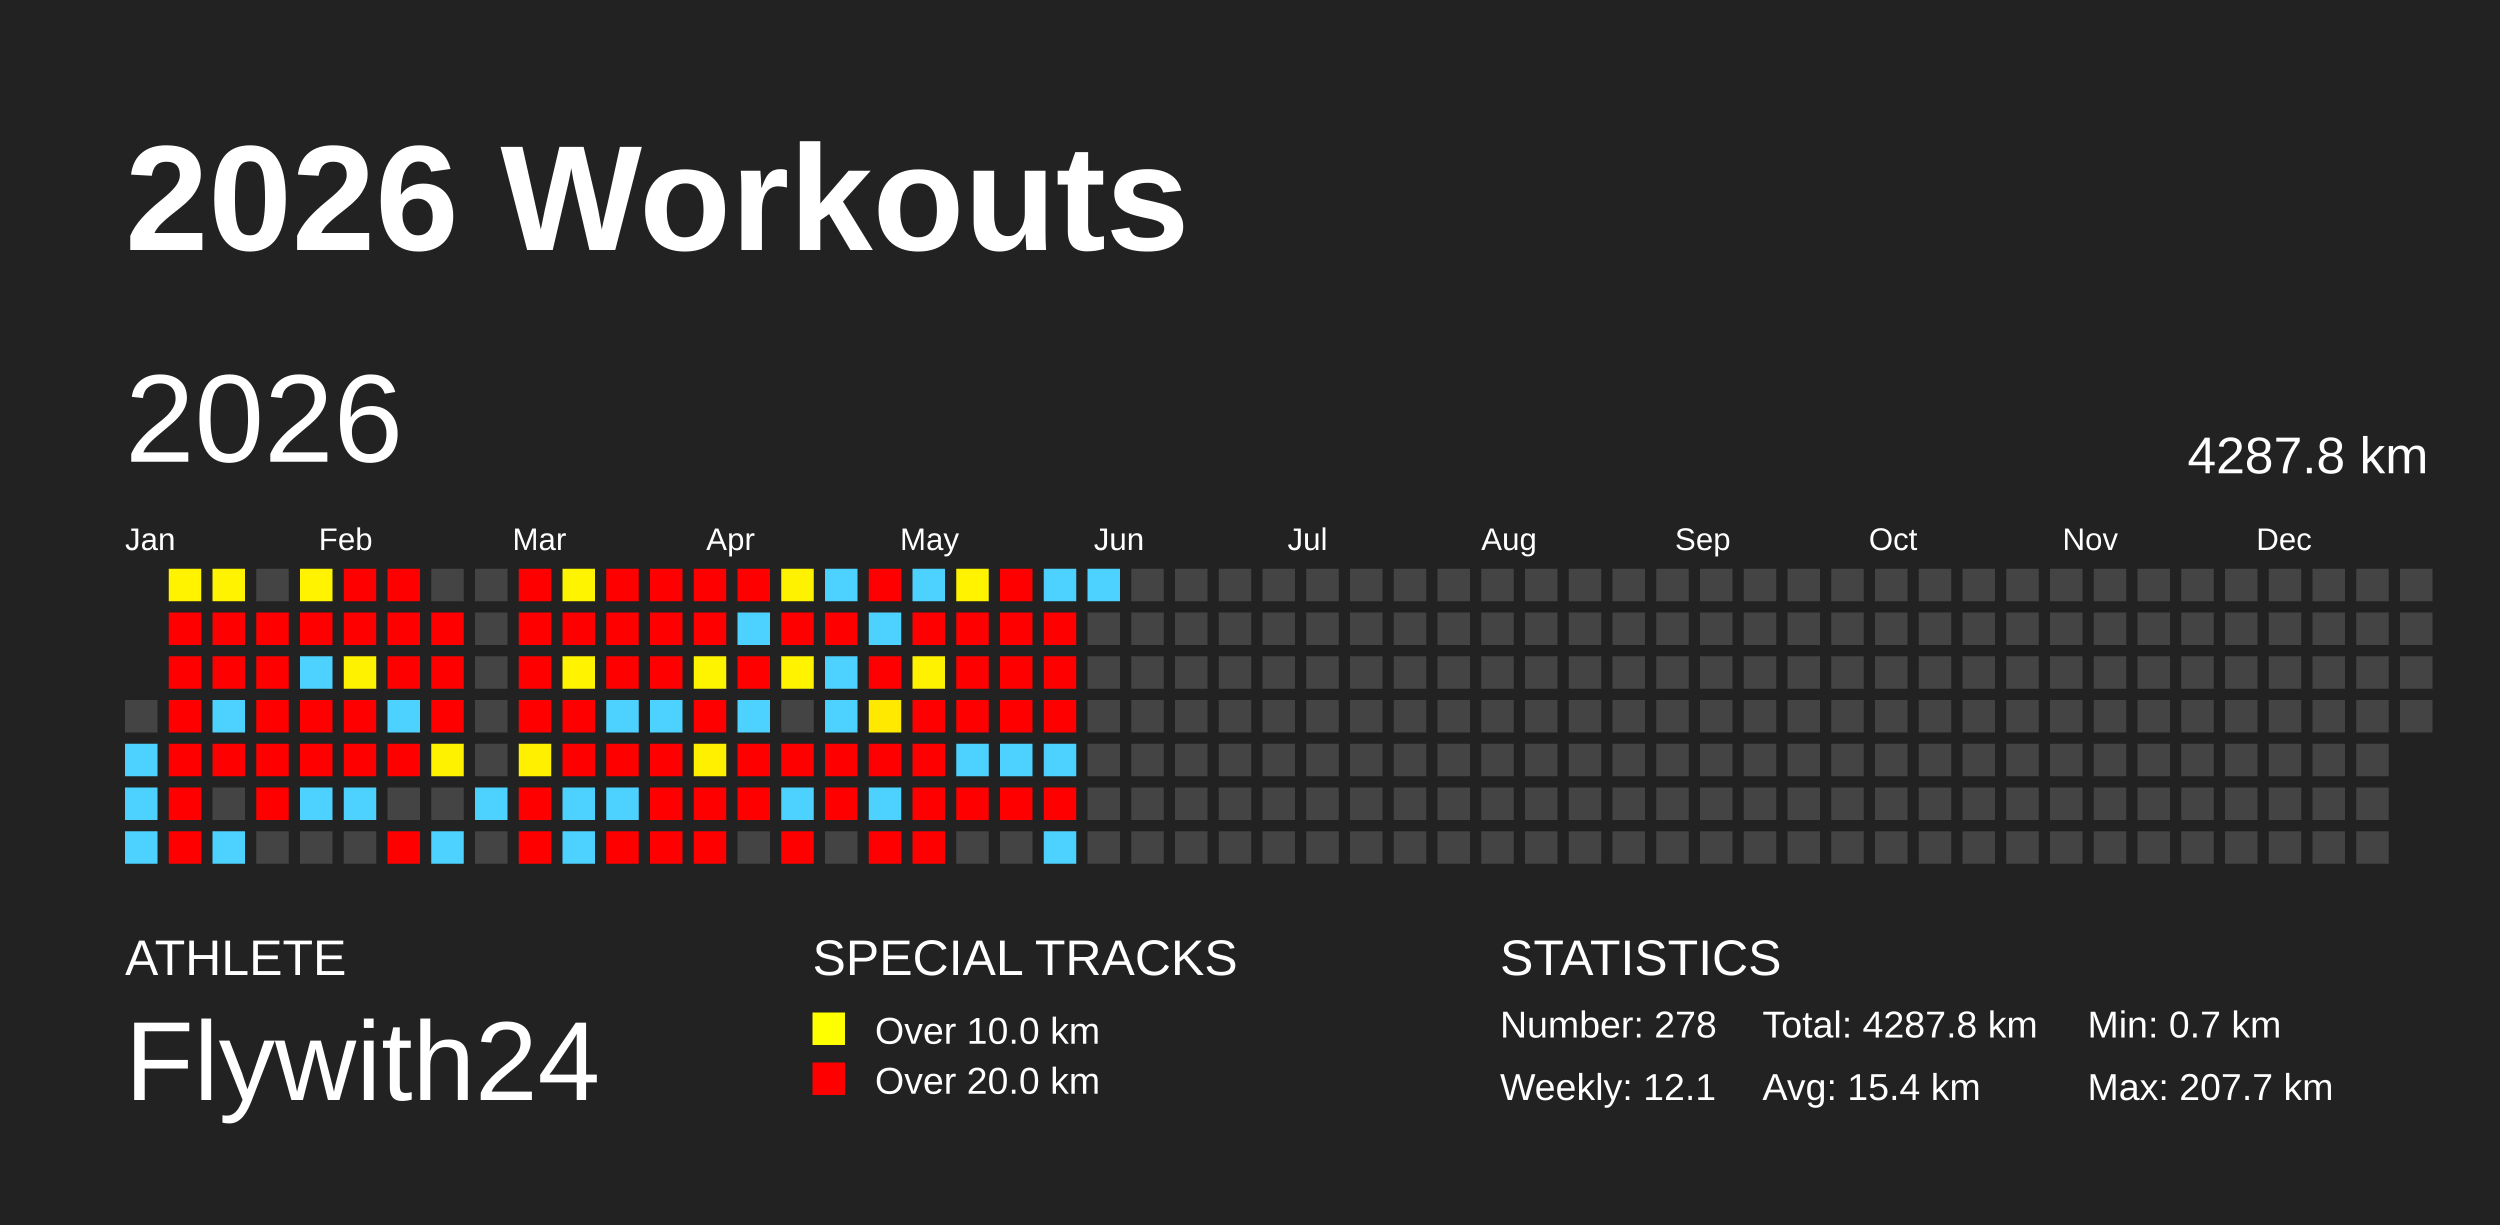
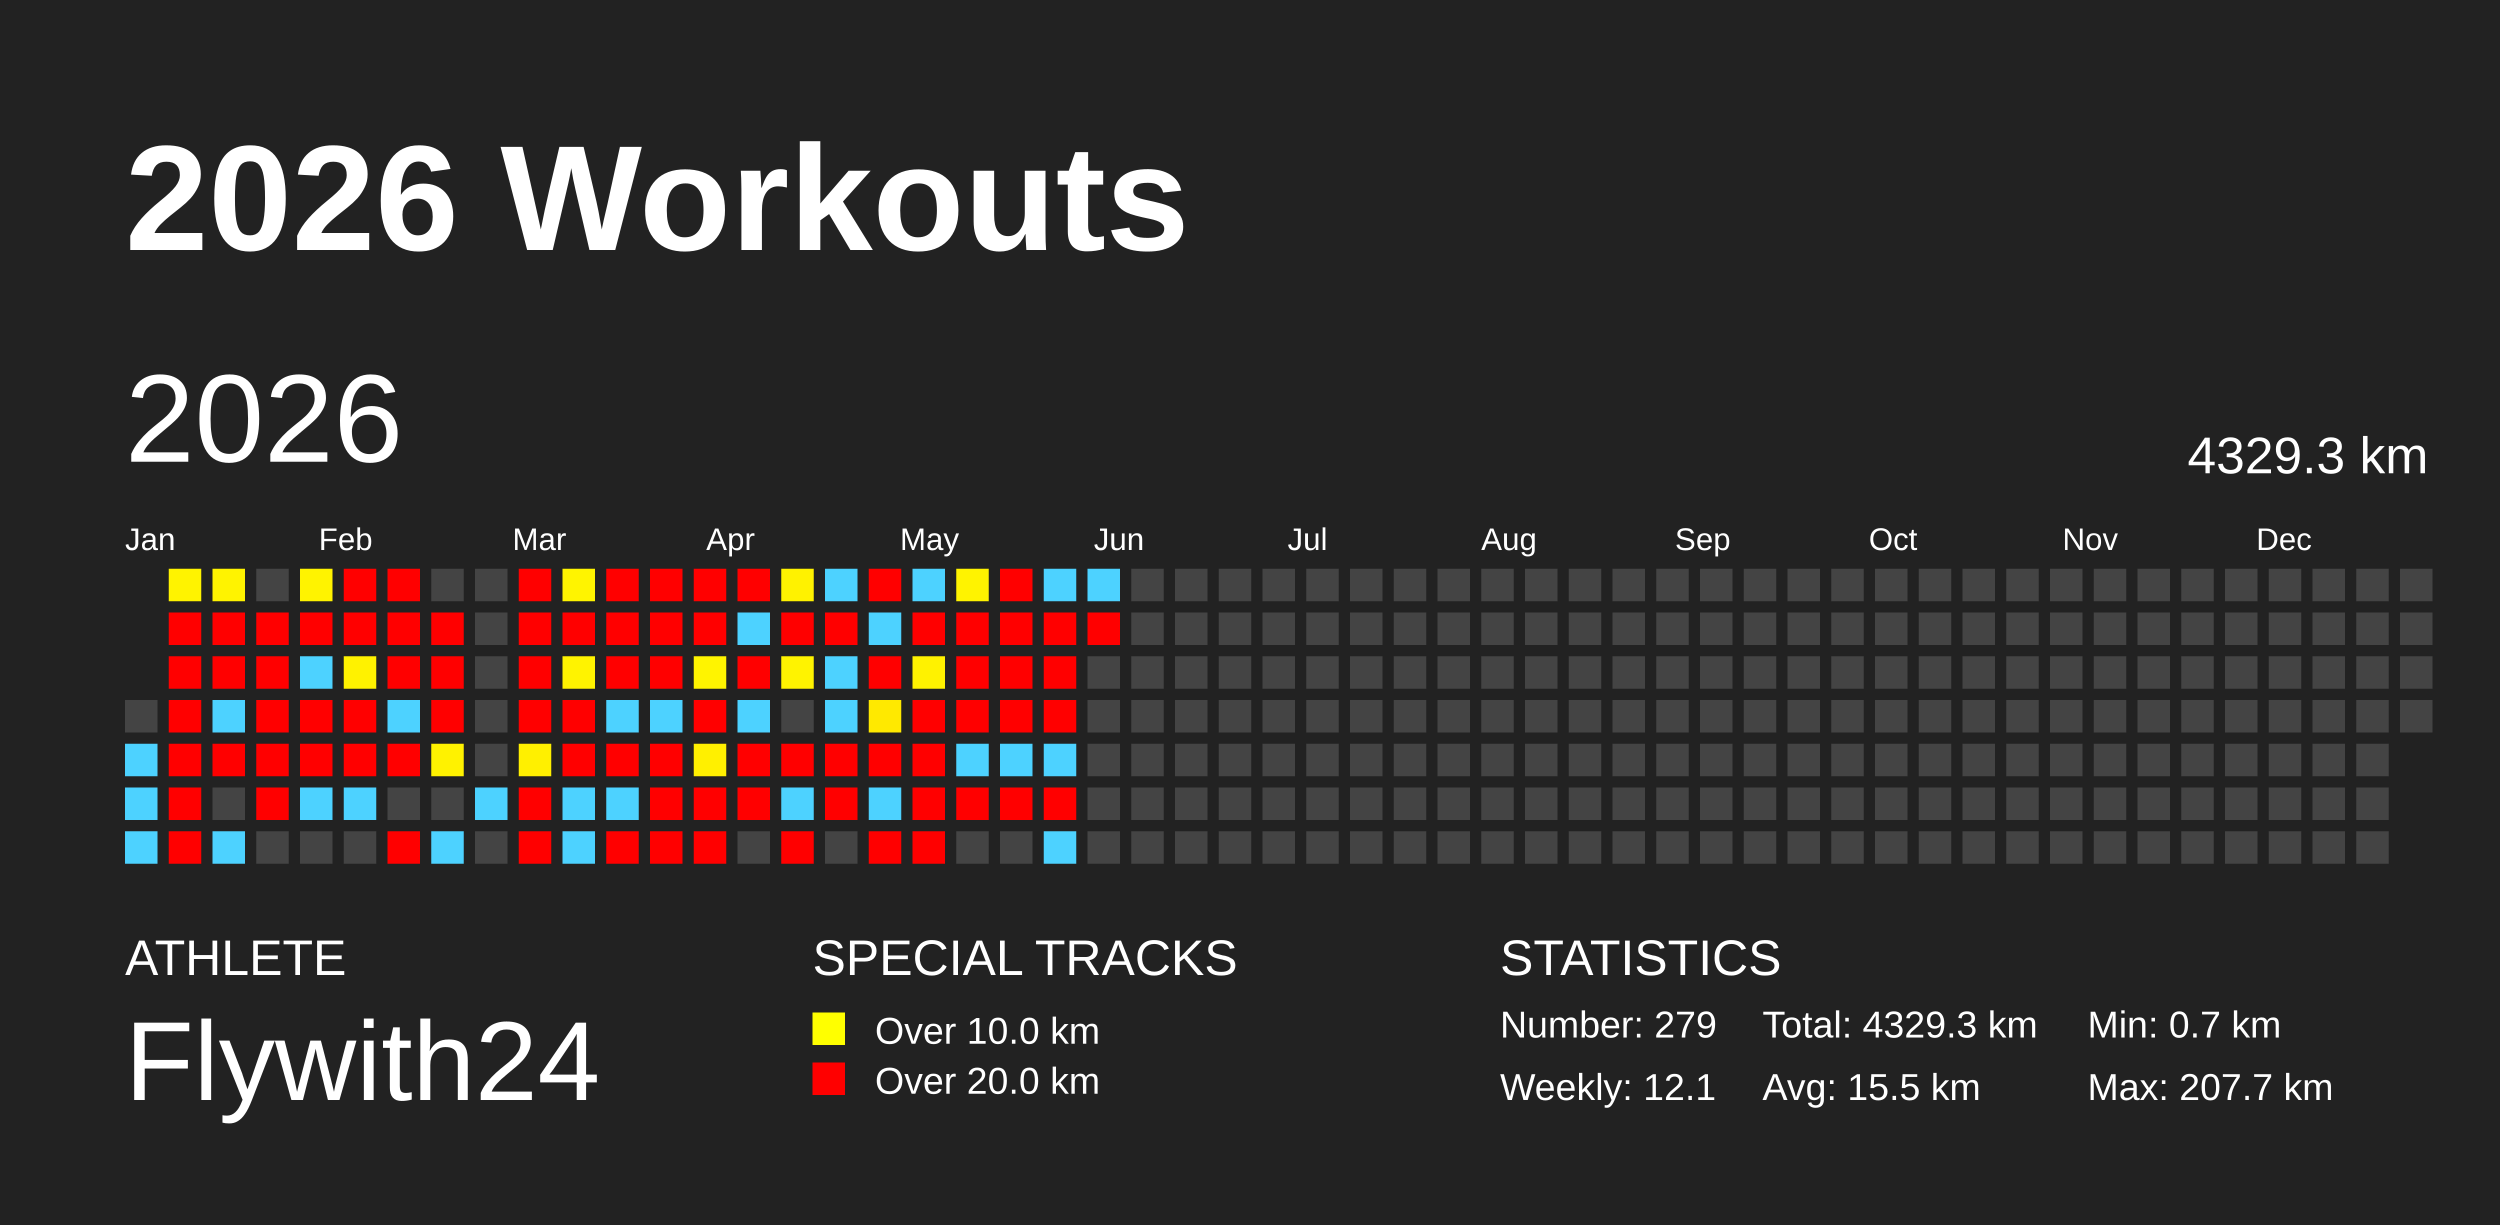
<svg xmlns="http://www.w3.org/2000/svg" baseProfile="full" height="98mm" version="1.1" viewBox="0,0,200,98" width="200mm">
  <defs />
  <rect fill="#222222" height="98" width="200" x="0" y="0" />
  <text fill="#FFFFFF" style="font-size:12px; font-family:Arial; font-weight:bold;" x="10" y="20">2026 Workouts</text>
  <text fill="#FFFFFF" style="font-size:4px; font-family:Arial" x="10" y="78">ATHLETE</text>
  <text fill="#FFFFFF" style="font-size:9px; font-family:Arial" x="10" y="88">Flywith24</text>
  <text fill="#FFFFFF" style="font-size:4px; font-family:Arial" x="65" y="78">SPECIAL TRACKS</text>
  <rect fill="yellow" height="2.6" width="2.6" x="65" y="81" />
  <text fill="#FFFFFF" style="font-size:3px; font-family:Arial" x="70" y="83.5">Over 10.0 km</text>
  <rect fill="red" height="2.6" width="2.6" x="65" y="85" />
  <text fill="#FFFFFF" style="font-size:3px; font-family:Arial" x="70" y="87.5">Over 20.0 km</text>
  <text fill="#FFFFFF" style="font-size:4px; font-family:Arial" x="120" y="78">STATISTICS</text>
-   <text fill="#FFFFFF" style="font-size:3px; font-family:Arial" x="120" y="83">Number: 278</text>
+   <text fill="#FFFFFF" style="font-size:3px; font-family:Arial" x="120" y="83">Number: 279</text>
  <text fill="#FFFFFF" style="font-size:3px; font-family:Arial" x="120" y="88">Weekly: 12.1</text>
-   <text fill="#FFFFFF" style="font-size:3px; font-family:Arial" x="141" y="83">Total: 4287.8 km</text>
-   <text fill="#FFFFFF" style="font-size:3px; font-family:Arial" x="141" y="88">Avg: 15.4 km</text>
+   <text fill="#FFFFFF" style="font-size:3px; font-family:Arial" x="141" y="83">Total: 4329.3 km</text>
+   <text fill="#FFFFFF" style="font-size:3px; font-family:Arial" x="141" y="88">Avg: 15.5 km</text>
  <text fill="#FFFFFF" style="font-size:3px; font-family:Arial" x="167" y="83">Min: 0.7 km</text>
  <text fill="#FFFFFF" style="font-size:3px; font-family:Arial" x="167" y="88">Max: 207.7 km</text>
  <text dominant-baseline="hanging" fill="#FFFFFF" style="font-size:10.0px; font-family:Arial;" x="10" y="30">2026</text>
-   <text dominant-baseline="hanging" fill="#FFFFFF" style="font-size:4.125px; font-family:Arial;" x="175" y="35">4287.8 km</text>
+   <text dominant-baseline="hanging" fill="#FFFFFF" style="font-size:4.125px; font-family:Arial;" x="175" y="35">4329.3 km</text>
  <text fill="#FFFFFF" style="font-size:2.5px; font-family:Arial" x="10.0" y="44">Jan</text>
  <text fill="#FFFFFF" style="font-size:2.5px; font-family:Arial" x="25.5" y="44">Feb</text>
  <text fill="#FFFFFF" style="font-size:2.5px; font-family:Arial" x="41.0" y="44">Mar</text>
  <text fill="#FFFFFF" style="font-size:2.5px; font-family:Arial" x="56.5" y="44">Apr</text>
  <text fill="#FFFFFF" style="font-size:2.5px; font-family:Arial" x="72.0" y="44">May</text>
  <text fill="#FFFFFF" style="font-size:2.5px; font-family:Arial" x="87.5" y="44">Jun</text>
  <text fill="#FFFFFF" style="font-size:2.5px; font-family:Arial" x="103.0" y="44">Jul</text>
  <text fill="#FFFFFF" style="font-size:2.5px; font-family:Arial" x="118.5" y="44">Aug</text>
  <text fill="#FFFFFF" style="font-size:2.5px; font-family:Arial" x="134.0" y="44">Sep</text>
  <text fill="#FFFFFF" style="font-size:2.5px; font-family:Arial" x="149.5" y="44">Oct</text>
  <text fill="#FFFFFF" style="font-size:2.5px; font-family:Arial" x="165.0" y="44">Nov</text>
  <text fill="#FFFFFF" style="font-size:2.5px; font-family:Arial" x="180.5" y="44">Dec</text>
  <rect fill="#444444" height="2.6" width="2.6" x="10.0" y="56.0" />
  <rect fill="#4dd2ff" height="2.6" width="2.6" x="10.0" y="59.5" />
  <rect fill="#4dd2ff" height="2.6" width="2.6" x="10.0" y="63.0" />
  <rect fill="#4dd2ff" height="2.6" width="2.6" x="10.0" y="66.5" />
  <rect fill="#fff300" height="2.6" width="2.6" x="13.5" y="45.5" />
  <rect fill="red" height="2.6" width="2.6" x="13.5" y="49.0" />
  <rect fill="red" height="2.6" width="2.6" x="13.5" y="52.5" />
  <rect fill="red" height="2.6" width="2.6" x="13.5" y="56.0" />
  <rect fill="red" height="2.6" width="2.6" x="13.5" y="59.5" />
  <rect fill="red" height="2.6" width="2.6" x="13.5" y="63.0" />
  <rect fill="red" height="2.6" width="2.6" x="13.5" y="66.5" />
  <rect fill="#fff300" height="2.6" width="2.6" x="17.0" y="45.5" />
  <rect fill="red" height="2.6" width="2.6" x="17.0" y="49.0" />
  <rect fill="red" height="2.6" width="2.6" x="17.0" y="52.5" />
  <rect fill="#4dd2ff" height="2.6" width="2.6" x="17.0" y="56.0" />
  <rect fill="red" height="2.6" width="2.6" x="17.0" y="59.5" />
  <rect fill="#444444" height="2.6" width="2.6" x="17.0" y="63.0" />
  <rect fill="#4dd2ff" height="2.6" width="2.6" x="17.0" y="66.5" />
  <rect fill="#444444" height="2.6" width="2.6" x="20.5" y="45.5" />
  <rect fill="red" height="2.6" width="2.6" x="20.5" y="49.0" />
  <rect fill="red" height="2.6" width="2.6" x="20.5" y="52.5" />
  <rect fill="red" height="2.6" width="2.6" x="20.5" y="56.0" />
  <rect fill="red" height="2.6" width="2.6" x="20.5" y="59.5" />
  <rect fill="red" height="2.6" width="2.6" x="20.5" y="63.0" />
  <rect fill="#444444" height="2.6" width="2.6" x="20.5" y="66.5" />
  <rect fill="#fff300" height="2.6" width="2.6" x="24.0" y="45.5" />
  <rect fill="red" height="2.6" width="2.6" x="24.0" y="49.0" />
  <rect fill="#4dd2ff" height="2.6" width="2.6" x="24.0" y="52.5" />
  <rect fill="red" height="2.6" width="2.6" x="24.0" y="56.0" />
  <rect fill="red" height="2.6" width="2.6" x="24.0" y="59.5" />
  <rect fill="#4dd2ff" height="2.6" width="2.6" x="24.0" y="63.0" />
  <rect fill="#444444" height="2.6" width="2.6" x="24.0" y="66.5" />
  <rect fill="red" height="2.6" width="2.6" x="27.5" y="45.5" />
  <rect fill="red" height="2.6" width="2.6" x="27.5" y="49.0" />
  <rect fill="#fff200" height="2.6" width="2.6" x="27.5" y="52.5" />
  <rect fill="red" height="2.6" width="2.6" x="27.5" y="56.0" />
  <rect fill="red" height="2.6" width="2.6" x="27.5" y="59.5" />
  <rect fill="#4dd2ff" height="2.6" width="2.6" x="27.5" y="63.0" />
  <rect fill="#444444" height="2.6" width="2.6" x="27.5" y="66.5" />
  <rect fill="red" height="2.6" width="2.6" x="31.0" y="45.5" />
  <rect fill="red" height="2.6" width="2.6" x="31.0" y="49.0" />
  <rect fill="red" height="2.6" width="2.6" x="31.0" y="52.5" />
  <rect fill="#4dd2ff" height="2.6" width="2.6" x="31.0" y="56.0" />
  <rect fill="red" height="2.6" width="2.6" x="31.0" y="59.5" />
  <rect fill="#444444" height="2.6" width="2.6" x="31.0" y="63.0" />
  <rect fill="red" height="2.6" width="2.6" x="31.0" y="66.5" />
  <rect fill="#444444" height="2.6" width="2.6" x="34.5" y="45.5" />
  <rect fill="red" height="2.6" width="2.6" x="34.5" y="49.0" />
  <rect fill="red" height="2.6" width="2.6" x="34.5" y="52.5" />
  <rect fill="red" height="2.6" width="2.6" x="34.5" y="56.0" />
  <rect fill="#fff200" height="2.6" width="2.6" x="34.5" y="59.5" />
  <rect fill="#444444" height="2.6" width="2.6" x="34.5" y="63.0" />
  <rect fill="#4dd2ff" height="2.6" width="2.6" x="34.5" y="66.5" />
  <rect fill="#444444" height="2.6" width="2.6" x="38.0" y="45.5" />
  <rect fill="#444444" height="2.6" width="2.6" x="38.0" y="49.0" />
  <rect fill="#444444" height="2.6" width="2.6" x="38.0" y="52.5" />
  <rect fill="#444444" height="2.6" width="2.6" x="38.0" y="56.0" />
  <rect fill="#444444" height="2.6" width="2.6" x="38.0" y="59.5" />
  <rect fill="#4dd2ff" height="2.6" width="2.6" x="38.0" y="63.0" />
  <rect fill="#444444" height="2.6" width="2.6" x="38.0" y="66.5" />
  <rect fill="red" height="2.6" width="2.6" x="41.5" y="45.5" />
  <rect fill="red" height="2.6" width="2.6" x="41.5" y="49.0" />
  <rect fill="red" height="2.6" width="2.6" x="41.5" y="52.5" />
  <rect fill="red" height="2.6" width="2.6" x="41.5" y="56.0" />
  <rect fill="#fff000" height="2.6" width="2.6" x="41.5" y="59.5" />
  <rect fill="red" height="2.6" width="2.6" x="41.5" y="63.0" />
  <rect fill="red" height="2.6" width="2.6" x="41.5" y="66.5" />
  <rect fill="#fff400" height="2.6" width="2.6" x="45.0" y="45.5" />
  <rect fill="red" height="2.6" width="2.6" x="45.0" y="49.0" />
  <rect fill="#fff300" height="2.6" width="2.6" x="45.0" y="52.5" />
  <rect fill="red" height="2.6" width="2.6" x="45.0" y="56.0" />
  <rect fill="red" height="2.6" width="2.6" x="45.0" y="59.5" />
  <rect fill="#4dd2ff" height="2.6" width="2.6" x="45.0" y="63.0" />
  <rect fill="#4dd2ff" height="2.6" width="2.6" x="45.0" y="66.5" />
  <rect fill="red" height="2.6" width="2.6" x="48.5" y="45.5" />
  <rect fill="red" height="2.6" width="2.6" x="48.5" y="49.0" />
  <rect fill="red" height="2.6" width="2.6" x="48.5" y="52.5" />
  <rect fill="#4dd2ff" height="2.6" width="2.6" x="48.5" y="56.0" />
  <rect fill="red" height="2.6" width="2.6" x="48.5" y="59.5" />
  <rect fill="#4dd2ff" height="2.6" width="2.6" x="48.5" y="63.0" />
  <rect fill="red" height="2.6" width="2.6" x="48.5" y="66.5" />
  <rect fill="red" height="2.6" width="2.6" x="52.0" y="45.5" />
  <rect fill="red" height="2.6" width="2.6" x="52.0" y="49.0" />
  <rect fill="red" height="2.6" width="2.6" x="52.0" y="52.5" />
  <rect fill="#4dd2ff" height="2.6" width="2.6" x="52.0" y="56.0" />
  <rect fill="red" height="2.6" width="2.6" x="52.0" y="59.5" />
  <rect fill="red" height="2.6" width="2.6" x="52.0" y="63.0" />
  <rect fill="red" height="2.6" width="2.6" x="52.0" y="66.5" />
  <rect fill="red" height="2.6" width="2.6" x="55.5" y="45.5" />
  <rect fill="red" height="2.6" width="2.6" x="55.5" y="49.0" />
  <rect fill="#fff400" height="2.6" width="2.6" x="55.5" y="52.5" />
  <rect fill="red" height="2.6" width="2.6" x="55.5" y="56.0" />
  <rect fill="#fff000" height="2.6" width="2.6" x="55.5" y="59.5" />
  <rect fill="red" height="2.6" width="2.6" x="55.5" y="63.0" />
  <rect fill="red" height="2.6" width="2.6" x="55.5" y="66.5" />
  <rect fill="red" height="2.6" width="2.6" x="59.0" y="45.5" />
  <rect fill="#4dd2ff" height="2.6" width="2.6" x="59.0" y="49.0" />
  <rect fill="red" height="2.6" width="2.6" x="59.0" y="52.5" />
  <rect fill="#4dd2ff" height="2.6" width="2.6" x="59.0" y="56.0" />
  <rect fill="red" height="2.6" width="2.6" x="59.0" y="59.5" />
  <rect fill="red" height="2.6" width="2.6" x="59.0" y="63.0" />
  <rect fill="#444444" height="2.6" width="2.6" x="59.0" y="66.5" />
  <rect fill="#fff200" height="2.6" width="2.6" x="62.5" y="45.5" />
  <rect fill="red" height="2.6" width="2.6" x="62.5" y="49.0" />
  <rect fill="#fff300" height="2.6" width="2.6" x="62.5" y="52.5" />
  <rect fill="#444444" height="2.6" width="2.6" x="62.5" y="56.0" />
  <rect fill="red" height="2.6" width="2.6" x="62.5" y="59.5" />
  <rect fill="#4dd2ff" height="2.6" width="2.6" x="62.5" y="63.0" />
  <rect fill="red" height="2.6" width="2.6" x="62.5" y="66.5" />
  <rect fill="#4dd2ff" height="2.6" width="2.6" x="66.0" y="45.5" />
  <rect fill="red" height="2.6" width="2.6" x="66.0" y="49.0" />
  <rect fill="#4dd2ff" height="2.6" width="2.6" x="66.0" y="52.5" />
  <rect fill="#4dd2ff" height="2.6" width="2.6" x="66.0" y="56.0" />
  <rect fill="red" height="2.6" width="2.6" x="66.0" y="59.5" />
  <rect fill="red" height="2.6" width="2.6" x="66.0" y="63.0" />
  <rect fill="#444444" height="2.6" width="2.6" x="66.0" y="66.5" />
  <rect fill="red" height="2.6" width="2.6" x="69.5" y="45.5" />
  <rect fill="#4dd2ff" height="2.6" width="2.6" x="69.5" y="49.0" />
  <rect fill="red" height="2.6" width="2.6" x="69.5" y="52.5" />
  <rect fill="#ffe900" height="2.6" width="2.6" x="69.5" y="56.0" />
  <rect fill="red" height="2.6" width="2.6" x="69.5" y="59.5" />
  <rect fill="#4dd2ff" height="2.6" width="2.6" x="69.5" y="63.0" />
  <rect fill="red" height="2.6" width="2.6" x="69.5" y="66.5" />
  <rect fill="#4dd2ff" height="2.6" width="2.6" x="73.0" y="45.5" />
  <rect fill="red" height="2.6" width="2.6" x="73.0" y="49.0" />
  <rect fill="#fff200" height="2.6" width="2.6" x="73.0" y="52.5" />
  <rect fill="red" height="2.6" width="2.6" x="73.0" y="56.0" />
  <rect fill="red" height="2.6" width="2.6" x="73.0" y="59.5" />
  <rect fill="red" height="2.6" width="2.6" x="73.0" y="63.0" />
  <rect fill="red" height="2.6" width="2.6" x="73.0" y="66.5" />
  <rect fill="#fff300" height="2.6" width="2.6" x="76.5" y="45.5" />
  <rect fill="red" height="2.6" width="2.6" x="76.5" y="49.0" />
  <rect fill="red" height="2.6" width="2.6" x="76.5" y="52.5" />
  <rect fill="red" height="2.6" width="2.6" x="76.5" y="56.0" />
  <rect fill="#4dd2ff" height="2.6" width="2.6" x="76.5" y="59.5" />
  <rect fill="red" height="2.6" width="2.6" x="76.5" y="63.0" />
  <rect fill="#444444" height="2.6" width="2.6" x="76.5" y="66.5" />
  <rect fill="red" height="2.6" width="2.6" x="80.0" y="45.5" />
  <rect fill="red" height="2.6" width="2.6" x="80.0" y="49.0" />
  <rect fill="red" height="2.6" width="2.6" x="80.0" y="52.5" />
  <rect fill="red" height="2.6" width="2.6" x="80.0" y="56.0" />
  <rect fill="#4dd2ff" height="2.6" width="2.6" x="80.0" y="59.5" />
  <rect fill="red" height="2.6" width="2.6" x="80.0" y="63.0" />
  <rect fill="#444444" height="2.6" width="2.6" x="80.0" y="66.5" />
  <rect fill="#4dd2ff" height="2.6" width="2.6" x="83.5" y="45.5" />
  <rect fill="red" height="2.6" width="2.6" x="83.5" y="49.0" />
  <rect fill="red" height="2.6" width="2.6" x="83.5" y="52.5" />
  <rect fill="red" height="2.6" width="2.6" x="83.5" y="56.0" />
  <rect fill="#4dd2ff" height="2.6" width="2.6" x="83.5" y="59.5" />
  <rect fill="red" height="2.6" width="2.6" x="83.5" y="63.0" />
  <rect fill="#4dd2ff" height="2.6" width="2.6" x="83.5" y="66.5" />
  <rect fill="#4dd2ff" height="2.6" width="2.6" x="87.0" y="45.5" />
-   <rect fill="#444444" height="2.6" width="2.6" x="87.0" y="49.0" />
+   <rect fill="red" height="2.6" width="2.6" x="87.0" y="49.0" />
  <rect fill="#444444" height="2.6" width="2.6" x="87.0" y="52.5" />
  <rect fill="#444444" height="2.6" width="2.6" x="87.0" y="56.0" />
  <rect fill="#444444" height="2.6" width="2.6" x="87.0" y="59.5" />
  <rect fill="#444444" height="2.6" width="2.6" x="87.0" y="63.0" />
  <rect fill="#444444" height="2.6" width="2.6" x="87.0" y="66.5" />
  <rect fill="#444444" height="2.6" width="2.6" x="90.5" y="45.5" />
  <rect fill="#444444" height="2.6" width="2.6" x="90.5" y="49.0" />
  <rect fill="#444444" height="2.6" width="2.6" x="90.5" y="52.5" />
  <rect fill="#444444" height="2.6" width="2.6" x="90.5" y="56.0" />
  <rect fill="#444444" height="2.6" width="2.6" x="90.5" y="59.5" />
  <rect fill="#444444" height="2.6" width="2.6" x="90.5" y="63.0" />
  <rect fill="#444444" height="2.6" width="2.6" x="90.5" y="66.5" />
  <rect fill="#444444" height="2.6" width="2.6" x="94.0" y="45.5" />
  <rect fill="#444444" height="2.6" width="2.6" x="94.0" y="49.0" />
  <rect fill="#444444" height="2.6" width="2.6" x="94.0" y="52.5" />
  <rect fill="#444444" height="2.6" width="2.6" x="94.0" y="56.0" />
  <rect fill="#444444" height="2.6" width="2.6" x="94.0" y="59.5" />
  <rect fill="#444444" height="2.6" width="2.6" x="94.0" y="63.0" />
  <rect fill="#444444" height="2.6" width="2.6" x="94.0" y="66.5" />
  <rect fill="#444444" height="2.6" width="2.6" x="97.5" y="45.5" />
  <rect fill="#444444" height="2.6" width="2.6" x="97.5" y="49.0" />
  <rect fill="#444444" height="2.6" width="2.6" x="97.5" y="52.5" />
  <rect fill="#444444" height="2.6" width="2.6" x="97.5" y="56.0" />
  <rect fill="#444444" height="2.6" width="2.6" x="97.5" y="59.5" />
  <rect fill="#444444" height="2.6" width="2.6" x="97.5" y="63.0" />
  <rect fill="#444444" height="2.6" width="2.6" x="97.5" y="66.5" />
  <rect fill="#444444" height="2.6" width="2.6" x="101.0" y="45.5" />
  <rect fill="#444444" height="2.6" width="2.6" x="101.0" y="49.0" />
  <rect fill="#444444" height="2.6" width="2.6" x="101.0" y="52.5" />
  <rect fill="#444444" height="2.6" width="2.6" x="101.0" y="56.0" />
  <rect fill="#444444" height="2.6" width="2.6" x="101.0" y="59.5" />
  <rect fill="#444444" height="2.6" width="2.6" x="101.0" y="63.0" />
  <rect fill="#444444" height="2.6" width="2.6" x="101.0" y="66.5" />
  <rect fill="#444444" height="2.6" width="2.6" x="104.5" y="45.5" />
  <rect fill="#444444" height="2.6" width="2.6" x="104.5" y="49.0" />
  <rect fill="#444444" height="2.6" width="2.6" x="104.5" y="52.5" />
  <rect fill="#444444" height="2.6" width="2.6" x="104.5" y="56.0" />
  <rect fill="#444444" height="2.6" width="2.6" x="104.5" y="59.5" />
  <rect fill="#444444" height="2.6" width="2.6" x="104.5" y="63.0" />
  <rect fill="#444444" height="2.6" width="2.6" x="104.5" y="66.5" />
  <rect fill="#444444" height="2.6" width="2.6" x="108.0" y="45.5" />
  <rect fill="#444444" height="2.6" width="2.6" x="108.0" y="49.0" />
  <rect fill="#444444" height="2.6" width="2.6" x="108.0" y="52.5" />
  <rect fill="#444444" height="2.6" width="2.6" x="108.0" y="56.0" />
  <rect fill="#444444" height="2.6" width="2.6" x="108.0" y="59.5" />
  <rect fill="#444444" height="2.6" width="2.6" x="108.0" y="63.0" />
  <rect fill="#444444" height="2.6" width="2.6" x="108.0" y="66.5" />
  <rect fill="#444444" height="2.6" width="2.6" x="111.5" y="45.5" />
  <rect fill="#444444" height="2.6" width="2.6" x="111.5" y="49.0" />
  <rect fill="#444444" height="2.6" width="2.6" x="111.5" y="52.5" />
  <rect fill="#444444" height="2.6" width="2.6" x="111.5" y="56.0" />
  <rect fill="#444444" height="2.6" width="2.6" x="111.5" y="59.5" />
  <rect fill="#444444" height="2.6" width="2.6" x="111.5" y="63.0" />
  <rect fill="#444444" height="2.6" width="2.6" x="111.5" y="66.5" />
  <rect fill="#444444" height="2.6" width="2.6" x="115.0" y="45.5" />
  <rect fill="#444444" height="2.6" width="2.6" x="115.0" y="49.0" />
  <rect fill="#444444" height="2.6" width="2.6" x="115.0" y="52.5" />
  <rect fill="#444444" height="2.6" width="2.6" x="115.0" y="56.0" />
  <rect fill="#444444" height="2.6" width="2.6" x="115.0" y="59.5" />
  <rect fill="#444444" height="2.6" width="2.6" x="115.0" y="63.0" />
  <rect fill="#444444" height="2.6" width="2.6" x="115.0" y="66.5" />
  <rect fill="#444444" height="2.6" width="2.6" x="118.5" y="45.5" />
  <rect fill="#444444" height="2.6" width="2.6" x="118.5" y="49.0" />
  <rect fill="#444444" height="2.6" width="2.6" x="118.5" y="52.5" />
  <rect fill="#444444" height="2.6" width="2.6" x="118.5" y="56.0" />
  <rect fill="#444444" height="2.6" width="2.6" x="118.5" y="59.5" />
  <rect fill="#444444" height="2.6" width="2.6" x="118.5" y="63.0" />
  <rect fill="#444444" height="2.6" width="2.6" x="118.5" y="66.5" />
  <rect fill="#444444" height="2.6" width="2.6" x="122.0" y="45.5" />
  <rect fill="#444444" height="2.6" width="2.6" x="122.0" y="49.0" />
  <rect fill="#444444" height="2.6" width="2.6" x="122.0" y="52.5" />
  <rect fill="#444444" height="2.6" width="2.6" x="122.0" y="56.0" />
  <rect fill="#444444" height="2.6" width="2.6" x="122.0" y="59.5" />
  <rect fill="#444444" height="2.6" width="2.6" x="122.0" y="63.0" />
  <rect fill="#444444" height="2.6" width="2.6" x="122.0" y="66.5" />
  <rect fill="#444444" height="2.6" width="2.6" x="125.5" y="45.5" />
  <rect fill="#444444" height="2.6" width="2.6" x="125.5" y="49.0" />
  <rect fill="#444444" height="2.6" width="2.6" x="125.5" y="52.5" />
  <rect fill="#444444" height="2.6" width="2.6" x="125.5" y="56.0" />
  <rect fill="#444444" height="2.6" width="2.6" x="125.5" y="59.5" />
  <rect fill="#444444" height="2.6" width="2.6" x="125.5" y="63.0" />
  <rect fill="#444444" height="2.6" width="2.6" x="125.5" y="66.5" />
  <rect fill="#444444" height="2.6" width="2.6" x="129.0" y="45.5" />
  <rect fill="#444444" height="2.6" width="2.6" x="129.0" y="49.0" />
  <rect fill="#444444" height="2.6" width="2.6" x="129.0" y="52.5" />
  <rect fill="#444444" height="2.6" width="2.6" x="129.0" y="56.0" />
  <rect fill="#444444" height="2.6" width="2.6" x="129.0" y="59.5" />
  <rect fill="#444444" height="2.6" width="2.6" x="129.0" y="63.0" />
  <rect fill="#444444" height="2.6" width="2.6" x="129.0" y="66.5" />
  <rect fill="#444444" height="2.6" width="2.6" x="132.5" y="45.5" />
  <rect fill="#444444" height="2.6" width="2.6" x="132.5" y="49.0" />
  <rect fill="#444444" height="2.6" width="2.6" x="132.5" y="52.5" />
  <rect fill="#444444" height="2.6" width="2.6" x="132.5" y="56.0" />
  <rect fill="#444444" height="2.6" width="2.6" x="132.5" y="59.5" />
  <rect fill="#444444" height="2.6" width="2.6" x="132.5" y="63.0" />
  <rect fill="#444444" height="2.6" width="2.6" x="132.5" y="66.5" />
  <rect fill="#444444" height="2.6" width="2.6" x="136.0" y="45.5" />
  <rect fill="#444444" height="2.6" width="2.6" x="136.0" y="49.0" />
  <rect fill="#444444" height="2.6" width="2.6" x="136.0" y="52.5" />
  <rect fill="#444444" height="2.6" width="2.6" x="136.0" y="56.0" />
  <rect fill="#444444" height="2.6" width="2.6" x="136.0" y="59.5" />
  <rect fill="#444444" height="2.6" width="2.6" x="136.0" y="63.0" />
  <rect fill="#444444" height="2.6" width="2.6" x="136.0" y="66.5" />
  <rect fill="#444444" height="2.6" width="2.6" x="139.5" y="45.5" />
  <rect fill="#444444" height="2.6" width="2.6" x="139.5" y="49.0" />
  <rect fill="#444444" height="2.6" width="2.6" x="139.5" y="52.5" />
  <rect fill="#444444" height="2.6" width="2.6" x="139.5" y="56.0" />
  <rect fill="#444444" height="2.6" width="2.6" x="139.5" y="59.5" />
  <rect fill="#444444" height="2.6" width="2.6" x="139.5" y="63.0" />
  <rect fill="#444444" height="2.6" width="2.6" x="139.5" y="66.5" />
  <rect fill="#444444" height="2.6" width="2.6" x="143.0" y="45.5" />
  <rect fill="#444444" height="2.6" width="2.6" x="143.0" y="49.0" />
  <rect fill="#444444" height="2.6" width="2.6" x="143.0" y="52.5" />
  <rect fill="#444444" height="2.6" width="2.6" x="143.0" y="56.0" />
  <rect fill="#444444" height="2.6" width="2.6" x="143.0" y="59.5" />
  <rect fill="#444444" height="2.6" width="2.6" x="143.0" y="63.0" />
  <rect fill="#444444" height="2.6" width="2.6" x="143.0" y="66.5" />
  <rect fill="#444444" height="2.6" width="2.6" x="146.5" y="45.5" />
  <rect fill="#444444" height="2.6" width="2.6" x="146.5" y="49.0" />
  <rect fill="#444444" height="2.6" width="2.6" x="146.5" y="52.5" />
  <rect fill="#444444" height="2.6" width="2.6" x="146.5" y="56.0" />
  <rect fill="#444444" height="2.6" width="2.6" x="146.5" y="59.5" />
  <rect fill="#444444" height="2.6" width="2.6" x="146.5" y="63.0" />
  <rect fill="#444444" height="2.6" width="2.6" x="146.5" y="66.5" />
  <rect fill="#444444" height="2.6" width="2.6" x="150.0" y="45.5" />
  <rect fill="#444444" height="2.6" width="2.6" x="150.0" y="49.0" />
  <rect fill="#444444" height="2.6" width="2.6" x="150.0" y="52.5" />
  <rect fill="#444444" height="2.6" width="2.6" x="150.0" y="56.0" />
  <rect fill="#444444" height="2.6" width="2.6" x="150.0" y="59.5" />
  <rect fill="#444444" height="2.6" width="2.6" x="150.0" y="63.0" />
  <rect fill="#444444" height="2.6" width="2.6" x="150.0" y="66.5" />
  <rect fill="#444444" height="2.6" width="2.6" x="153.5" y="45.5" />
  <rect fill="#444444" height="2.6" width="2.6" x="153.5" y="49.0" />
  <rect fill="#444444" height="2.6" width="2.6" x="153.5" y="52.5" />
  <rect fill="#444444" height="2.6" width="2.6" x="153.5" y="56.0" />
  <rect fill="#444444" height="2.6" width="2.6" x="153.5" y="59.5" />
  <rect fill="#444444" height="2.6" width="2.6" x="153.5" y="63.0" />
  <rect fill="#444444" height="2.6" width="2.6" x="153.5" y="66.5" />
  <rect fill="#444444" height="2.6" width="2.6" x="157.0" y="45.5" />
  <rect fill="#444444" height="2.6" width="2.6" x="157.0" y="49.0" />
  <rect fill="#444444" height="2.6" width="2.6" x="157.0" y="52.5" />
  <rect fill="#444444" height="2.6" width="2.6" x="157.0" y="56.0" />
  <rect fill="#444444" height="2.6" width="2.6" x="157.0" y="59.5" />
  <rect fill="#444444" height="2.6" width="2.6" x="157.0" y="63.0" />
  <rect fill="#444444" height="2.6" width="2.6" x="157.0" y="66.5" />
  <rect fill="#444444" height="2.6" width="2.6" x="160.5" y="45.5" />
  <rect fill="#444444" height="2.6" width="2.6" x="160.5" y="49.0" />
  <rect fill="#444444" height="2.6" width="2.6" x="160.5" y="52.5" />
  <rect fill="#444444" height="2.6" width="2.6" x="160.5" y="56.0" />
  <rect fill="#444444" height="2.6" width="2.6" x="160.5" y="59.5" />
  <rect fill="#444444" height="2.6" width="2.6" x="160.5" y="63.0" />
  <rect fill="#444444" height="2.6" width="2.6" x="160.5" y="66.5" />
  <rect fill="#444444" height="2.6" width="2.6" x="164.0" y="45.5" />
  <rect fill="#444444" height="2.6" width="2.6" x="164.0" y="49.0" />
  <rect fill="#444444" height="2.6" width="2.6" x="164.0" y="52.5" />
  <rect fill="#444444" height="2.6" width="2.6" x="164.0" y="56.0" />
  <rect fill="#444444" height="2.6" width="2.6" x="164.0" y="59.5" />
  <rect fill="#444444" height="2.6" width="2.6" x="164.0" y="63.0" />
  <rect fill="#444444" height="2.6" width="2.6" x="164.0" y="66.5" />
  <rect fill="#444444" height="2.6" width="2.6" x="167.5" y="45.5" />
  <rect fill="#444444" height="2.6" width="2.6" x="167.5" y="49.0" />
  <rect fill="#444444" height="2.6" width="2.6" x="167.5" y="52.5" />
  <rect fill="#444444" height="2.6" width="2.6" x="167.5" y="56.0" />
  <rect fill="#444444" height="2.6" width="2.6" x="167.5" y="59.5" />
  <rect fill="#444444" height="2.6" width="2.6" x="167.5" y="63.0" />
  <rect fill="#444444" height="2.6" width="2.6" x="167.5" y="66.5" />
  <rect fill="#444444" height="2.6" width="2.6" x="171.0" y="45.5" />
  <rect fill="#444444" height="2.6" width="2.6" x="171.0" y="49.0" />
  <rect fill="#444444" height="2.6" width="2.6" x="171.0" y="52.5" />
  <rect fill="#444444" height="2.6" width="2.6" x="171.0" y="56.0" />
  <rect fill="#444444" height="2.6" width="2.6" x="171.0" y="59.5" />
  <rect fill="#444444" height="2.6" width="2.6" x="171.0" y="63.0" />
  <rect fill="#444444" height="2.6" width="2.6" x="171.0" y="66.5" />
  <rect fill="#444444" height="2.6" width="2.6" x="174.5" y="45.5" />
  <rect fill="#444444" height="2.6" width="2.6" x="174.5" y="49.0" />
  <rect fill="#444444" height="2.6" width="2.6" x="174.5" y="52.5" />
  <rect fill="#444444" height="2.6" width="2.6" x="174.5" y="56.0" />
  <rect fill="#444444" height="2.6" width="2.6" x="174.5" y="59.5" />
  <rect fill="#444444" height="2.6" width="2.6" x="174.5" y="63.0" />
  <rect fill="#444444" height="2.6" width="2.6" x="174.5" y="66.5" />
  <rect fill="#444444" height="2.6" width="2.6" x="178.0" y="45.5" />
  <rect fill="#444444" height="2.6" width="2.6" x="178.0" y="49.0" />
  <rect fill="#444444" height="2.6" width="2.6" x="178.0" y="52.5" />
  <rect fill="#444444" height="2.6" width="2.6" x="178.0" y="56.0" />
  <rect fill="#444444" height="2.6" width="2.6" x="178.0" y="59.5" />
  <rect fill="#444444" height="2.6" width="2.6" x="178.0" y="63.0" />
  <rect fill="#444444" height="2.6" width="2.6" x="178.0" y="66.5" />
  <rect fill="#444444" height="2.6" width="2.6" x="181.5" y="45.5" />
  <rect fill="#444444" height="2.6" width="2.6" x="181.5" y="49.0" />
  <rect fill="#444444" height="2.6" width="2.6" x="181.5" y="52.5" />
  <rect fill="#444444" height="2.6" width="2.6" x="181.5" y="56.0" />
  <rect fill="#444444" height="2.6" width="2.6" x="181.5" y="59.5" />
  <rect fill="#444444" height="2.6" width="2.6" x="181.5" y="63.0" />
  <rect fill="#444444" height="2.6" width="2.6" x="181.5" y="66.5" />
  <rect fill="#444444" height="2.6" width="2.6" x="185.0" y="45.5" />
  <rect fill="#444444" height="2.6" width="2.6" x="185.0" y="49.0" />
  <rect fill="#444444" height="2.6" width="2.6" x="185.0" y="52.5" />
  <rect fill="#444444" height="2.6" width="2.6" x="185.0" y="56.0" />
  <rect fill="#444444" height="2.6" width="2.6" x="185.0" y="59.5" />
  <rect fill="#444444" height="2.6" width="2.6" x="185.0" y="63.0" />
  <rect fill="#444444" height="2.6" width="2.6" x="185.0" y="66.5" />
  <rect fill="#444444" height="2.6" width="2.6" x="188.5" y="45.5" />
  <rect fill="#444444" height="2.6" width="2.6" x="188.5" y="49.0" />
  <rect fill="#444444" height="2.6" width="2.6" x="188.5" y="52.5" />
  <rect fill="#444444" height="2.6" width="2.6" x="188.5" y="56.0" />
  <rect fill="#444444" height="2.6" width="2.6" x="188.5" y="59.5" />
  <rect fill="#444444" height="2.6" width="2.6" x="188.5" y="63.0" />
  <rect fill="#444444" height="2.6" width="2.6" x="188.5" y="66.5" />
  <rect fill="#444444" height="2.6" width="2.6" x="192.0" y="45.5" />
  <rect fill="#444444" height="2.6" width="2.6" x="192.0" y="49.0" />
  <rect fill="#444444" height="2.6" width="2.6" x="192.0" y="52.5" />
  <rect fill="#444444" height="2.6" width="2.6" x="192.0" y="56.0" />
</svg>
